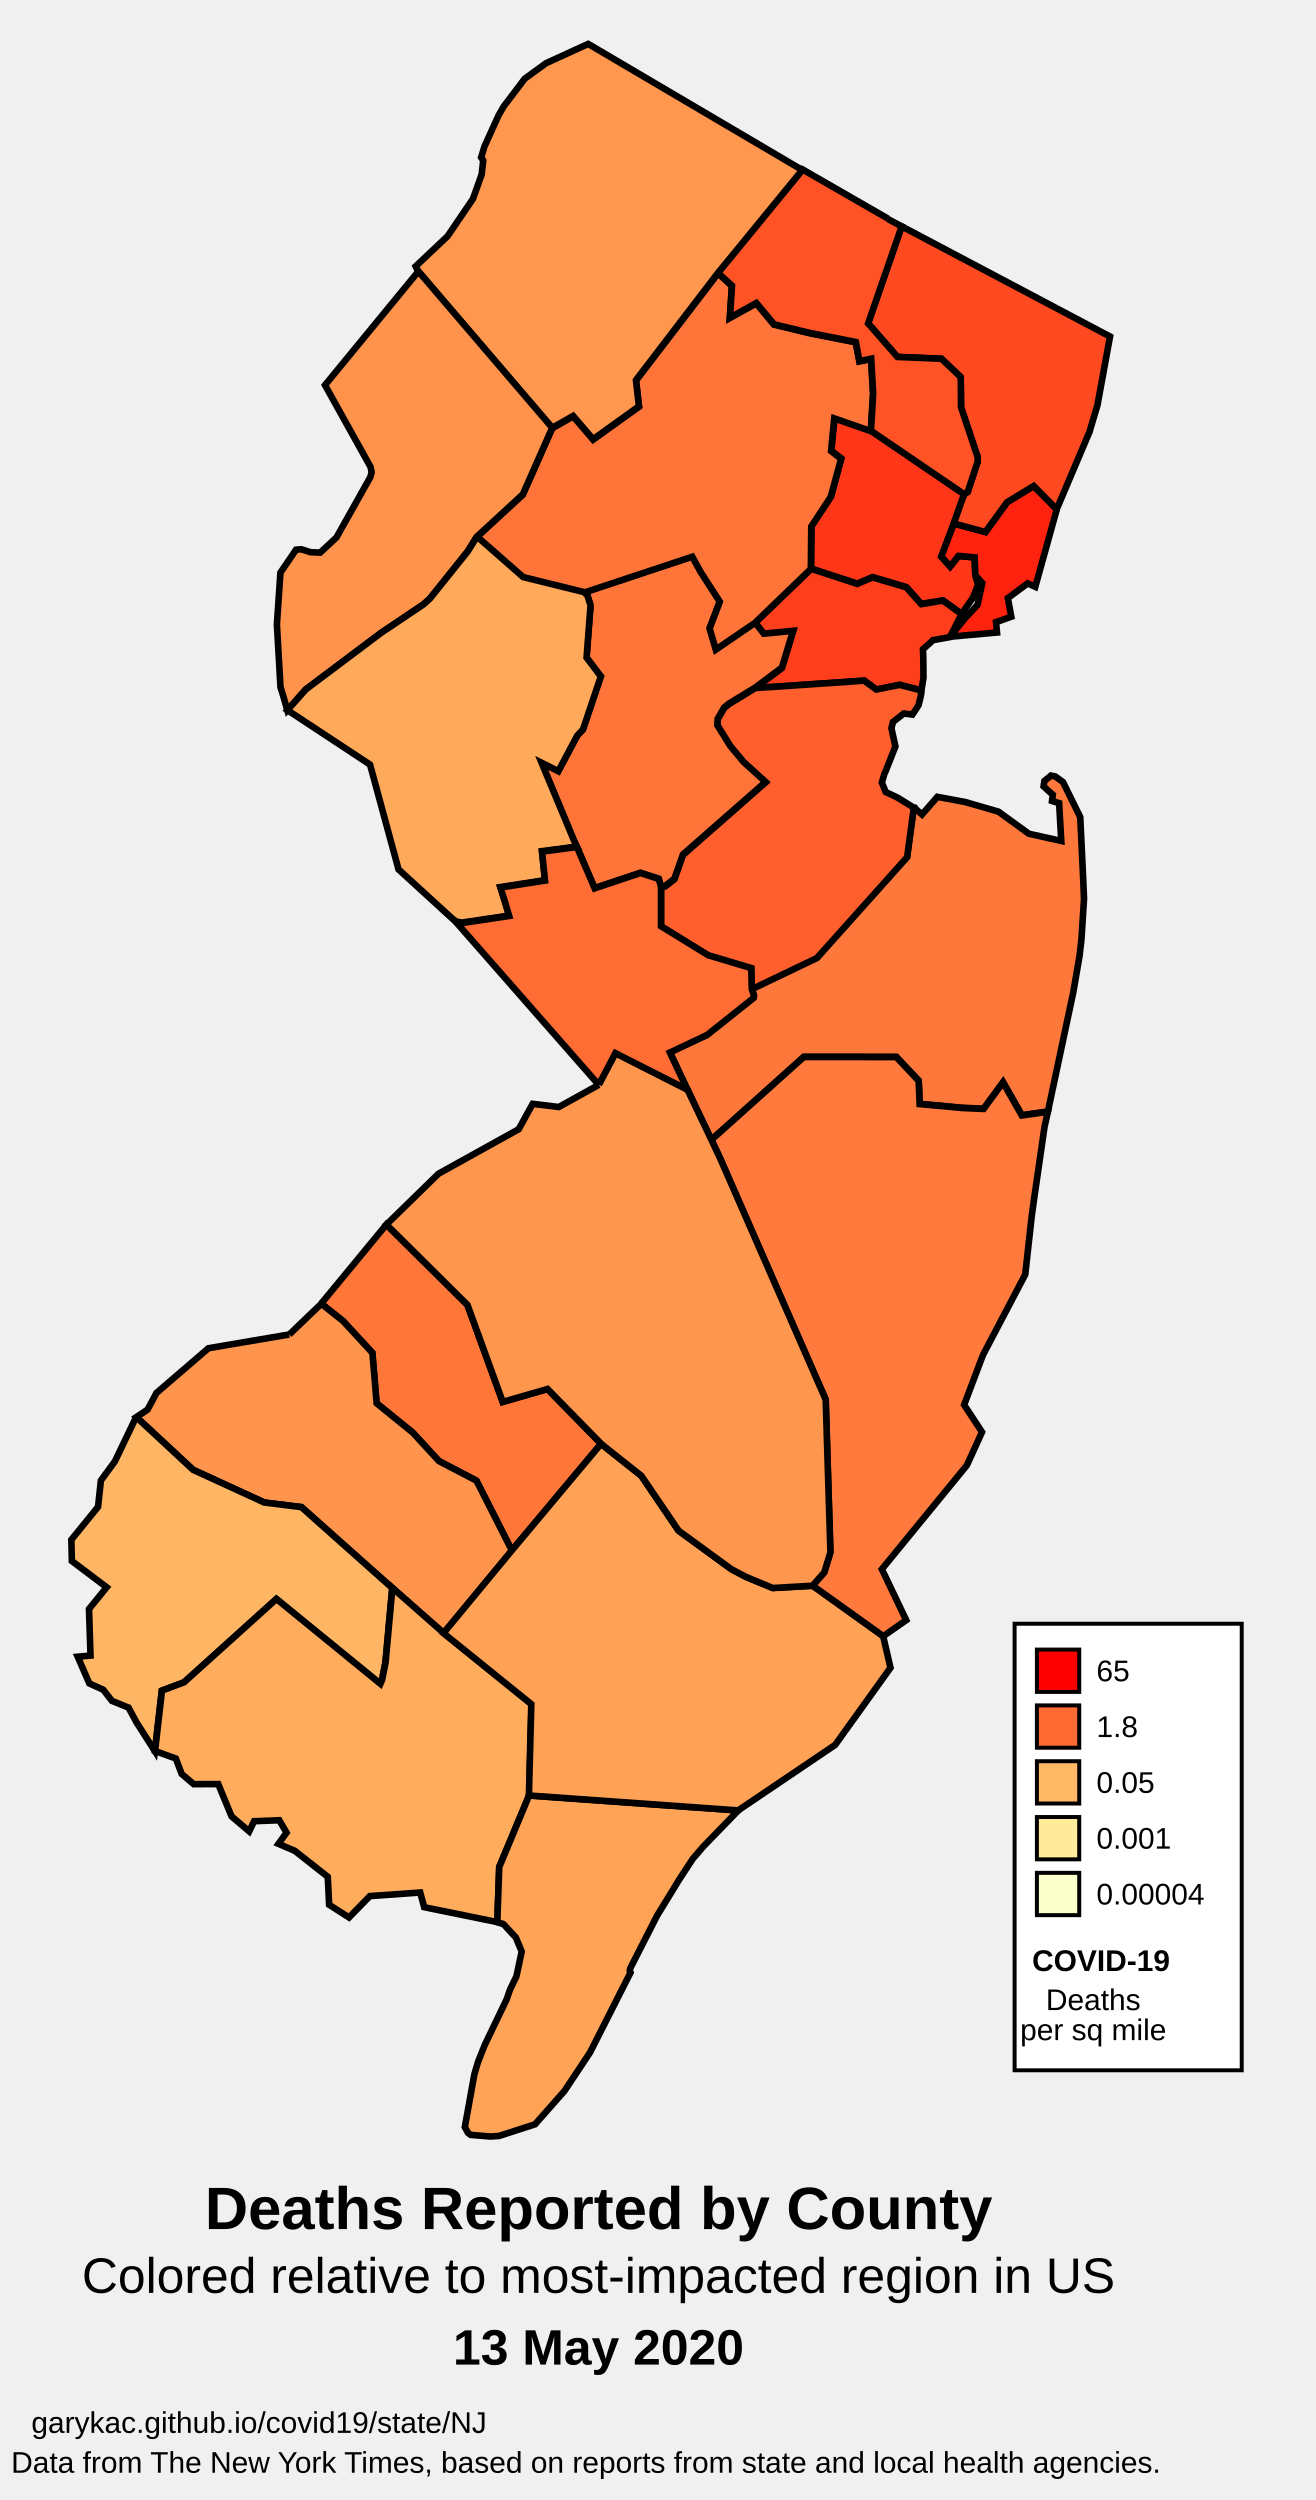
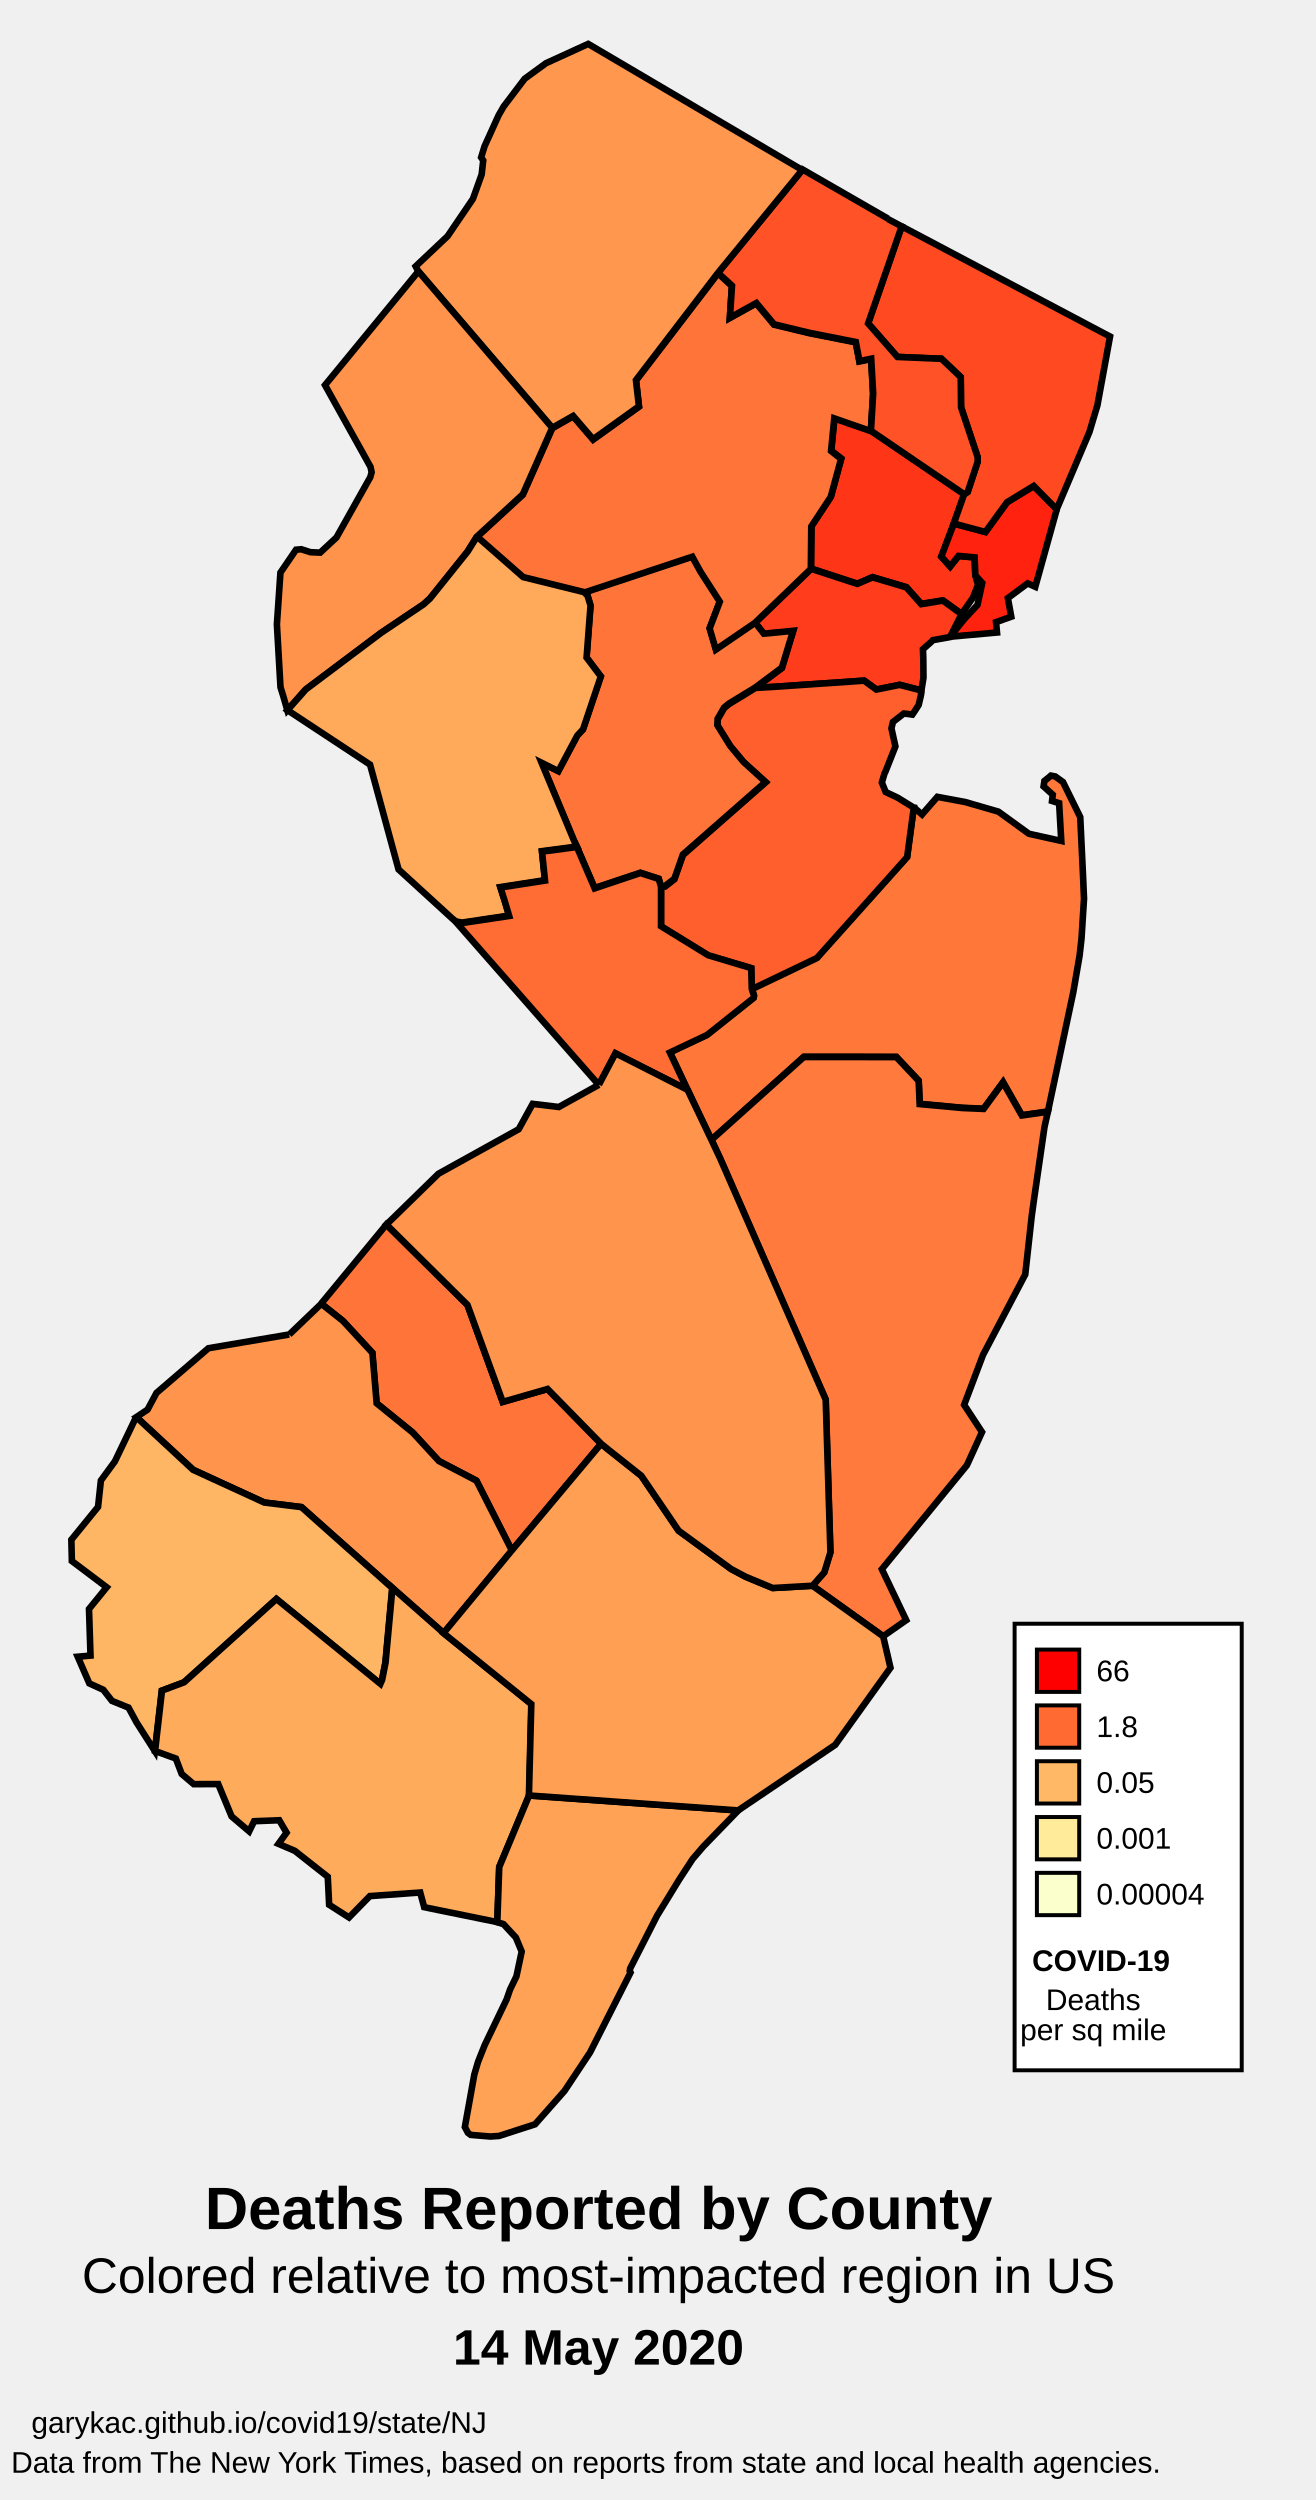
<svg xmlns="http://www.w3.org/2000/svg" width="330" height="627.07" version="1.0" id="svg2">
  <defs id="defs9439" />
  <style id="style6">
  #counties {fill:#d0d0d0;stroke:#000;stroke-width:.178;} 
  #borders {fill:none;stroke:#221e1f;stroke-width:.891;} 
  #separator {fill:none;stroke:#a9a9a9;stroke-width:2.318;}
  #legend-1 {fill:#ff0000;}
  #legend-2 {fill:#ff6a32;}
  #legend-3 {fill:#ffb866;}
  #legend-4 {fill:#ffeb99;}
  #legend-5 {fill:#faffcc;}
-   #c34001 {fill:#ffa255;}
+   #c34001 {fill:#ff9f53;}
  #c34003 {fill:#ff4921;}
-   #c34005 {fill:#ff964d;}
-   #c34007 {fill:#ff7639;}
-   #c34009 {fill:#ffa356;}
-   #c34011 {fill:#ffad5d;}
-   #c34013 {fill:#ff3618;}
-   #c34015 {fill:#ff954c;}
-   #c34017 {fill:#ff230f;}
+   #c34005 {fill:#ff954d;}
+   #c34007 {fill:#ff7539;}
+   #c34009 {fill:#ffa255;}
+   #c34011 {fill:#ffab5c;}
+   #c34013 {fill:#ff3518;}
+   #c34015 {fill:#ff944c;}
+   #c34017 {fill:#ff220f;}
  #c34019 {fill:#ffa95a;}
  #c34021 {fill:#ff6c34;}
  #c34023 {fill:#ff5f2d;}
-   #c34025 {fill:#ff783b;}
-   #c34027 {fill:#ff7539;}
+   #c34025 {fill:#ff783a;}
+   #c34027 {fill:#ff7439;}
  #c34029 {fill:#ff7a3c;}
-   #c34031 {fill:#ff5326;}
+   #c34031 {fill:#ff5226;}
  #c34033 {fill:#ffb664;}
  #c34035 {fill:#ff7539;}
  #c34037 {fill:#ff974e;}
-   #c34039 {fill:#ff3e1c;}
+   #c34039 {fill:#ff3d1c;}
  #c34041 {fill:#ff934b;}
 </style>
  <g id="layer1" style="display:inline" transform="translate(0,1.0703125e-5)">
    <g id="g10509" transform="translate(-622.3246,8.460373)">
      <rect y="398.82" x="876.817" height="112.008" width="56.966" id="rect10421" style="fill:#ffffff;fill-opacity:1;stroke:#000000;stroke-width:1;stroke-linecap:round;stroke-linejoin:miter;stroke-miterlimit:4;stroke-dasharray:none;stroke-dashoffset:0;stroke-opacity:1" />
      <rect y="405.301" x="882.409" height="10.615" width="10.615" id="legend-1" style="stroke:#000000;stroke-width:1" />
      <rect style="stroke:#000000;stroke-width:1" id="legend-2" width="10.615" height="10.615" x="882.409" y="419.301" />
      <rect y="433.301" x="882.409" height="10.615" width="10.615" id="legend-3" style="stroke:#000000;stroke-width:1" />
      <rect style="stroke:#000000;stroke-width:1" id="legend-4" width="10.615" height="10.615" x="882.409" y="447.301" />
      <rect y="461.301" x="882.409" height="10.615" width="10.615" id="legend-5" style="stroke:#000000;stroke-width:1" />
      <text id="text10456" y="413.239" x="897.338" style="font-style:normal;font-weight:normal;font-size:7.5px;line-height:125%;font-family:sans-serif;letter-spacing:0px;word-spacing:0px;fill:#000000;fill-opacity:1;stroke:none;stroke-width:1px;stroke-linecap:butt;stroke-linejoin:miter;stroke-opacity:1" xml:space="preserve">
-         <tspan style="font-style:normal;font-variant:normal;font-weight:normal;font-stretch:normal;font-family:Arial;-inkscape-font-specification:Arial" y="413.239" x="897.338" id="tspan10458">65</tspan>
+         <tspan style="font-style:normal;font-variant:normal;font-weight:normal;font-stretch:normal;font-family:Arial;-inkscape-font-specification:Arial" y="413.239" x="897.338" id="tspan10458">66</tspan>
      </text>
      <text xml:space="preserve" style="font-style:normal;font-weight:normal;font-size:7.5px;line-height:125%;font-family:sans-serif;letter-spacing:0px;word-spacing:0px;fill:#000000;fill-opacity:1;stroke:none;stroke-width:1px;stroke-linecap:butt;stroke-linejoin:miter;stroke-opacity:1" x="897.338" y="427.239" id="text10460">
        <tspan id="tspan10462" x="897.338" y="427.239" style="font-style:normal;font-variant:normal;font-weight:normal;font-stretch:normal;font-family:Arial;-inkscape-font-specification:Arial">1.8</tspan>
      </text>
      <text id="text10464" y="441.239" x="897.338" style="font-style:normal;font-weight:normal;font-size:7.5px;line-height:125%;font-family:sans-serif;letter-spacing:0px;word-spacing:0px;fill:#000000;fill-opacity:1;stroke:none;stroke-width:1px;stroke-linecap:butt;stroke-linejoin:miter;stroke-opacity:1" xml:space="preserve">
        <tspan style="font-style:normal;font-variant:normal;font-weight:normal;font-stretch:normal;font-family:Arial;-inkscape-font-specification:Arial" y="441.239" x="897.338" id="tspan10466">0.05</tspan>
      </text>
      <text xml:space="preserve" style="font-style:normal;font-weight:normal;font-size:7.5px;line-height:125%;font-family:sans-serif;letter-spacing:0px;word-spacing:0px;fill:#000000;fill-opacity:1;stroke:none;stroke-width:1px;stroke-linecap:butt;stroke-linejoin:miter;stroke-opacity:1" x="897.338" y="455.239" id="text10468">
        <tspan id="tspan10470" x="897.338" y="455.239" style="font-style:normal;font-variant:normal;font-weight:normal;font-stretch:normal;font-family:Arial;-inkscape-font-specification:Arial">0.001</tspan>
      </text>
      <text id="text10472" y="469.239" x="897.338" style="font-style:normal;font-weight:normal;font-size:7.5px;line-height:125%;font-family:sans-serif;letter-spacing:0px;word-spacing:0px;fill:#000000;fill-opacity:1;stroke:none;stroke-width:1px;stroke-linecap:butt;stroke-linejoin:miter;stroke-opacity:1" xml:space="preserve">
        <tspan style="font-style:normal;font-variant:normal;font-weight:normal;font-stretch:normal;font-family:Arial;-inkscape-font-specification:Arial" y="469.239" x="897.338" id="tspan10474">0.00004</tspan>
      </text>
      <g transform="translate(0,-2.192453)" id="g10492">
        <text xml:space="preserve" style="font-style:normal;font-weight:normal;font-size:7.5px;line-height:125%;font-family:sans-serif;text-align:center;letter-spacing:0px;word-spacing:0px;text-anchor:middle;fill:#000000;fill-opacity:1;stroke:none;stroke-width:1px;stroke-linecap:butt;stroke-linejoin:miter;stroke-opacity:1" x="905.319" y="497.919" id="text10480">
          <tspan id="tspan10482" x="905.319" y="497.919" style="font-style:normal;font-variant:normal;font-weight:normal;font-stretch:normal;font-family:Arial;-inkscape-font-specification:Arial;text-align:center;text-anchor:middle">Deaths</tspan>
        </text>
        <text id="text10484" y="505.458" x="905.319" style="font-style:normal;font-weight:normal;font-size:7.5px;line-height:125%;font-family:sans-serif;text-align:center;letter-spacing:0px;word-spacing:0px;text-anchor:middle;fill:#000000;fill-opacity:1;stroke:none;stroke-width:1px;stroke-linecap:butt;stroke-linejoin:miter;stroke-opacity:1" xml:space="preserve">
          <tspan style="font-style:normal;font-variant:normal;font-weight:normal;font-stretch:normal;font-family:Arial;-inkscape-font-specification:Arial;text-align:center;text-anchor:middle" y="505.458" x="905.319" id="tspan10486">per sq mile</tspan>
        </text>
      </g>
      <text id="text10488" y="485.919" x="905.319" style="font-style:normal;font-weight:normal;font-size:7.5px;line-height:125%;font-family:sans-serif;text-align:center;letter-spacing:0px;word-spacing:0px;text-anchor:middle;fill:#000000;fill-opacity:1;stroke:none;stroke-width:1px;stroke-linecap:butt;stroke-linejoin:miter;stroke-opacity:1" xml:space="preserve">
        <tspan style="font-style:normal;font-variant:normal;font-weight:bold;font-stretch:normal;font-family:Arial;-inkscape-font-specification:'Arial Bold';text-align:center;text-anchor:middle" y="485.919" x="905.319" id="tspan10490">COVID-19</tspan>
      </text>
    </g>
    <text xml:space="preserve" style="font-style:normal;font-weight:normal;font-size:7.5px;line-height:125%;font-family:sans-serif;text-align:center;letter-spacing:0px;word-spacing:0px;text-anchor:middle;fill:#000000;fill-opacity:1;stroke:none;stroke-width:1px;stroke-linecap:butt;stroke-linejoin:miter;stroke-opacity:1" x="151.849" y="620.237" id="text10498">
      <tspan id="tspan10500" x="151.849" y="620.237" style="font-style:normal;font-variant:normal;font-weight:normal;font-stretch:normal;font-family:Arial;-inkscape-font-specification:Arial;text-align:center;text-anchor:middle">Data from The New York Times, based on reports from state and local health agencies.</tspan>
    </text>
    <g id="g10510" transform="translate(-504.6264,0.4679467)">
      <text xml:space="preserve" style="font-style:normal;font-weight:normal;font-size:7.5px;line-height:125%;font-family:sans-serif;text-align:center;letter-spacing:0px;word-spacing:0px;text-anchor:middle;fill:#000000;fill-opacity:1;stroke:none;stroke-width:1px;stroke-linecap:butt;stroke-linejoin:miter;stroke-opacity:1" x="661.613" y="558.64" id="text10502">
        <tspan id="tspan10504" x="661.613" y="558.64" style="font-style:normal;font-variant:normal;font-weight:bold;font-stretch:normal;font-size:15px;font-family:Arial;-inkscape-font-specification:'Arial Bold';text-align:center;text-anchor:middle">Deaths Reported by County</tspan>
      </text>
      <text id="text10506" y="574.64" x="661.57" style="font-style:normal;font-weight:normal;font-size:7.5px;line-height:125%;font-family:sans-serif;text-align:center;letter-spacing:0px;word-spacing:0px;text-anchor:middle;fill:#000000;fill-opacity:1;stroke:none;stroke-width:1px;stroke-linecap:butt;stroke-linejoin:miter;stroke-opacity:1" xml:space="preserve">
        <tspan style="font-style:normal;font-variant:normal;font-weight:normal;font-stretch:normal;font-size:12.5px;font-family:Arial;-inkscape-font-specification:Arial;text-align:center;text-anchor:middle" y="574.64" x="661.57" id="tspan10508">Colored relative to most-impacted region in US</tspan>
      </text>
      <text xml:space="preserve" style="font-style:normal;font-weight:normal;font-size:7.5px;line-height:125%;font-family:sans-serif;text-align:center;letter-spacing:0px;word-spacing:0px;text-anchor:middle;fill:#000000;fill-opacity:1;stroke:none;stroke-width:1px;stroke-linecap:butt;stroke-linejoin:miter;stroke-opacity:1" x="661.57" y="592.64" id="text10536">
-         <tspan id="tspan10538" x="661.57" y="592.64" style="font-style:normal;font-variant:normal;font-weight:bold;font-stretch:normal;font-size:12.5px;font-family:Arial;-inkscape-font-specification:'Arial Bold';text-align:center;text-anchor:middle">13 May 2020</tspan>
+         <tspan id="tspan10538" x="661.57" y="592.64" style="font-style:normal;font-variant:normal;font-weight:bold;font-stretch:normal;font-size:12.5px;font-family:Arial;-inkscape-font-specification:'Arial Bold';text-align:center;text-anchor:middle">14 May 2020</tspan>
      </text>
    </g>
    <text id="text10516" y="610.237" x="7.866" style="font-style:normal;font-weight:normal;font-size:7.5px;line-height:125%;font-family:sans-serif;text-align:end;letter-spacing:0px;word-spacing:0px;text-anchor:end;fill:#000000;fill-opacity:1;stroke:none;stroke-width:1px;stroke-linecap:butt;stroke-linejoin:miter;stroke-opacity:1" xml:space="preserve">
      <tspan style="font-style:normal;font-variant:normal;font-weight:normal;font-stretch:normal;font-family:Arial;-inkscape-font-specification:Arial;text-align:start;text-anchor:start" y="610.237" x="7.866" id="tspan10518">garykac.github.io/covid19/state/NJ</tspan>
    </text>
  </g>
  <g id="layer2" style="display:inline;fill:#fff;stroke:#000;stroke-width:.178;" transform="translate(0,1.0703125e-5)">
    <g id="g25761" transform="matrix(9.136597,1.812447,-1.812447,9.136597,-7596.108,-3365.373)">
      <path id="c34025" d="m 898.58,212.247 0.259,0.148 0.313,-0.546 0.762,-0.009 0.929,0.08 0.919,0.424 0.894,0.021 -0.255,-0.987 -0.198,-0.021 -0.014,-0.169 -0.286,-0.171 -0.007,-0.149 0.089,-0.105 0.055,-0.07 0.121,0 0.232,0.107 0.639,0.835 0.385,1.55 0.13,0.535 0.011,0.04 0.144,1.075 0.039,0.467 0.025,0.99 -0.045,3.287 -0.669,0.236 -0.669,-0.774 -0.374,0.802 -0.571,0.088 -1.144,0.119 -0.148,-0.609 -0.715,-0.51 -2.444,0.483 -2.007,2.676 -0.893,-1.196 -0.665,-0.901 0.891,-0.659 1.034,-1.221 0,-0.06 -0.095,-0.168 1.559,-1.166 1.854,-3.136 -0.084,-1.347" style="stroke:#000" />
      <path id="c34029" d="m 894.98,222.097 2.007,-2.676 2.444,-0.483 0.715,0.51 0.148,0.609 1.144,-0.119 0.571,-0.088 0.374,-0.802 0.669,0.774 0.669,-0.235 -0.009,0.426 0.098,1.879 0.03,0.523 0.136,1.59 -0.694,2.345 -0.237,1.418 0.615,0.626 -0.226,0.956 -1.701,3.19 0.91,1.219 -0.524,0.546 -2.134,-0.967 0.241,-0.415 0.057,-0.562 -0.925,-4.009 -4.042,-5.804 -0.337,-0.458" style="stroke:#000" />
      <path id="c34013" d="m 895.48,202.527 2.797,1.189 -0.121,0.829 -0.158,0.939 0.285,0.213 0.165,-0.321 0.434,-0.045 0.112,0.469 0.122,0.237 -0.07,0.371 -0.211,0.481 -0.566,-0.259 -0.552,0.206 -0.482,-0.364 -0.945,-0.088 -0.37,0.253 -1.3,-0.157 -0.211,-1.122 0.359,-0.884 0.074,-1.059 -0.306,-0.156 -0.086,-0.878 1.032,0.144" style="stroke:#000" />
      <path id="c34039" d="m 894.62,206.487 1.3,0.157 0.37,-0.253 0.945,0.088 0.482,0.364 0.552,-0.206 0.566,0.259 -0.186,0.666 -0.356,0.141 -0.08,0.03 -0.039,0.06 -0.176,0.232 0.056,0.236 0.107,0.515 0.012,0.346 -0.604,-0.034 -0.589,0.246 -0.371,-0.171 -2.349,0.636 -0.483,0.125 0.595,-0.661 0.103,-1.03 -0.758,0.228 -0.293,-0.251 1.196,-1.719" style="stroke:#000" />
      <path id="c34017" d="m 900.8,203.627 -0.162,2.161 -0.22,-0.05 -0.445,0.492 0.187,0.474 -0.373,0.223 0.079,0.269 -1.218,0.357 0.287,-0.545 0.272,-0.441 0.01,-0.602 -0.223,-0.167 -0.112,-0.469 -0.434,0.045 -0.165,0.321 -0.285,-0.213 0.158,-0.939 0.88,0.058 0.415,-0.899 0.62,-0.571 0.729,0.496" style="stroke:#000" />
      <path id="c34003" d="m 895.22,196.967 6.081,1.819 0.027,1.884 -0.071,0.747 -0.46,2.211 -0.729,-0.496 -0.62,0.571 -0.415,0.899 -0.88,-0.058 0.121,-0.829 0.08,-0.08 0.105,-0.85 -0.025,-0.122 -0.699,-1.228 -0.166,-0.795 -0.605,-0.384 -1.173,0.182 -0.95,-0.732 0.378,-2.739" style="stroke:#000" />
      <path id="c34023" d="m 898.17,209.117 0.016,0.129 -0.009,0.273 -0.076,0.195 -0.041,0.094 -0.112,0.006 -0.119,0.01 -0.242,0.28 -0.007,0.176 0.2,0.457 -0.135,0.737 -0.011,0.03 -0.023,0.257 0.151,0.231 0.343,0.086 0.471,0.176 0.01,0 0.084,1.347 -1.854,3.136 -1.559,1.166 -0.124,-0.548 -1.204,-0.114 -1.398,-0.52 -0.207,-1.046 0.105,-0.03 0.209,-0.241 0.099,-0.686 1.802,-2.349 -0.687,-0.414 -0.435,-0.353 -0.449,-0.481 -0.025,-0.168 0.112,-0.331 0.105,-0.129 0.617,-0.568 0.483,-0.125 2.349,-0.636 0.371,0.171 0.589,-0.246 0.604,0.034" style="stroke:#000" />
      <path id="c34035" d="m 893.42,208.197 0.293,0.251 0.758,-0.228 -0.103,1.03 -0.595,0.661 -0.617,0.568 -0.105,0.129 -0.112,0.331 0.025,0.168 0.449,0.481 0.435,0.353 0.687,0.414 -1.802,2.349 -0.099,0.686 -0.209,0.241 -0.105,0.03 -0.102,-0.191 -0.515,-0.06 -1.127,0.644 -0.69,-1.004 -0.107,-0.144 -1.263,-1.884 0.487,0.132 0.313,-1.038 0.119,-0.191 0.193,-1.494 -0.475,-0.424 -0.168,-1.395 -0.128,-0.24 -0.112,-0.08 2.676,-1.519 0.299,0.356 0.664,0.688 -0.129,0.761 0.275,0.524 0.891,-0.909" style="stroke:#000" />
      <path id="c34027" d="m 890.61,199.167 0.438,0.266 0.113,0.856 0.621,-0.526 0.58,0.47 0.98,0.04 1.272,0 0.196,0.485 0.297,-0.125 0.236,0.911 0.135,0.993 -1.032,-0.144 0.086,0.878 0.306,0.156 -0.074,1.059 -0.359,0.884 0.211,1.122 -1.196,1.719 -0.891,0.909 -0.275,-0.524 0.129,-0.761 -0.664,-0.688 -0.299,-0.356 -2.676,1.519 -1.688,-0.078 -1.431,-0.828 0.994,-1.361 0.429,-1.911 0.491,-0.425 0.65,0.51 1.038,-1.109 -0.216,-0.676 1.599,-3.251" style="stroke:#000" />
      <path id="c34031" d="m 894.82,196.847 0.401,0.121 -0.378,2.739 0.95,0.732 1.173,-0.182 0.605,0.384 0.166,0.795 0.699,1.228 0.025,0.122 -0.105,0.85 -0.08,0.08 -2.797,-1.189 -0.135,-0.993 -0.236,-0.911 -0.297,0.125 -0.196,-0.485 -1.272,0 -0.98,-0.04 -0.58,-0.47 -0.621,0.526 -0.113,-0.856 -0.438,-0.266 1.694,-3.173 2.516,0.852" style="stroke:#000" />
      <path id="c34037" d="m 892.3,195.997 -1.694,3.173 -1.599,3.251 0.216,0.676 -1.038,1.109 -0.65,-0.51 -0.491,0.425 -4.356,-3.432 -0.096,-0.119 0.685,-0.963 0.474,-1.118 0.103,-0.692 -0.032,-0.378 -0.071,-0.07 0.032,-0.313 0.209,-0.892 0.087,-0.257 0.41,-0.843 0.481,-0.522 1.014,-0.731 6.315,2.209" style="stroke:#000" />
      <path id="c34041" d="m 882.69,200.687 4.356,3.432 -0.429,1.911 -0.994,1.361 -0.166,0.44 -0.749,1.439 -0.137,0.185 -0.979,0.983 -1.688,1.884 -0.376,0.644 -0.187,-0.362 -0.114,-0.209 -0.424,-1.64 -0.178,-1.387 0.292,-0.686 0.136,-0.04 0.257,0.03 0.26,-0.04 0.351,-0.486 0.578,-1.771 0.009,-0.135 -0.057,-0.136 -1.631,-1.922 1.872,-3.496" style="stroke:#000" />
      <path id="c34019" d="m 885.63,207.387 1.431,0.828 1.688,0.078 0.112,0.08 0.128,0.24 0.168,1.395 0.475,0.424 -0.193,1.494 -0.119,0.191 -0.313,1.038 -0.487,-0.132 1.263,1.884 0.107,0.144 -0.896,0.304 0.231,0.75 -1.141,0.416 0.179,0.327 0.201,0.379 -1.211,0.435 -0.168,0 -0.114,-0.06 -1.671,-1.013 -1.302,-2.619 -2.466,-1.005 0.376,-0.644 1.688,-1.884 0.979,-0.983 0.137,-0.185 0.749,-1.439 0.166,-0.44" style="stroke:#000" />
      <path id="c34021" d="m 889.89,215.057 0.69,1.004 1.127,-0.644 0.515,0.06 0.102,0.191 0.207,1.046 1.398,0.52 1.204,0.114 0.124,0.548 0.095,0.168 0,0.06 -1.034,1.221 -0.891,0.659 0.665,0.901 -2.096,-0.588 -0.273,0.918 -4.636,-3.561 0.168,0 1.211,-0.435 -0.201,-0.379 -0.179,-0.327 1.141,-0.416 -0.231,-0.75 0.896,-0.304" style="stroke:#000" />
      <path id="c34007" d="m 885.53,228.467 1.309,-2.433 2.562,1.698 1.44,2.377 1.115,-0.576 1.705,1.167 -1.801,3.288 -1.304,-1.662 -1.094,-0.321 -0.843,-0.617 -1.105,-0.583 -0.377,-1.311 -0.94,-0.685 -0.667,-0.344" style="stroke:#000" />
      <path id="c34015" d="m 884.85,229.447 0.686,-0.981 0.667,0.344 0.94,0.685 0.377,1.311 1.105,0.583 0.843,0.617 1.094,0.321 1.304,1.662 -1.371,2.54 -1.592,-0.925 -2.823,-1.661 -1.006,0.073 -2.052,-0.491 -1.777,-1.097 0.256,-0.255 0.149,-0.489 1.138,-1.452 2.061,-0.786" style="stroke:#000" />
      <path id="c34033" d="m 881.24,232.427 1.777,1.097 2.052,0.491 1.006,-0.073 2.823,1.661 0.21,2.007 0,0.476 -0.025,0.113 -3.19,-1.696 -2.002,2.684 -0.542,0.336 0.134,1.632 -0.632,-0.66 -0.291,-0.351 -0.473,-0.091 -0.287,-0.248 -0.402,-0.095 -0.447,-0.644 0.332,-0.097 -0.284,-1.223 0.353,-0.666 -1.057,-0.511 -0.125,-0.56 0.533,-1.007 -0.063,-0.712 0.269,-0.578 0.329,-1.282" style="stroke:#000" />
      <path id="c34011" d="m 893.6,240.367 -0.413,2.044 0.238,1.466 -2.01,-0.011 -0.182,-0.367 -1.311,0.359 -0.439,0.674 -0.591,-0.232 -0.183,-0.731 -1.006,-0.513 -0.469,-0.099 0.155,-0.338 -0.258,-0.29 -0.658,0.157 -0.078,0.294 -0.543,-0.303 -0.522,-0.783 -0.648,0.13 -0.37,-0.206 -0.236,-0.377 -0.588,-0.09 -0.134,-1.632 0.542,-0.336 2.002,-2.684 3.19,1.696 0.025,-0.113 0,-0.476 -0.21,-2.007 1.592,0.925 2.692,1.415 0.416,2.426" style="stroke:#000" />
      <path id="c34009" d="m 893.6,240.367 5.604,-0.701 -0.733,1.134 -0.218,0.387 -0.248,0.617 -0.394,1.067 -0.433,1.53 0,0.07 0.007,0.01 0.023,0.03 -0.651,2.323 -0.472,1.148 -0.604,1.038 -0.891,0.497 -0.225,0.06 -0.53,0.06 -0.082,-0.04 -0.112,-0.137 -0.025,-1.437 0.032,-0.355 0.089,-0.481 0.339,-1.318 0.039,-0.28 0.099,-0.38 0.009,-0.682 -0.227,-0.339 -0.396,-0.289 -0.175,-0.02 -0.238,-1.466 0.413,-2.044" style="stroke:#000" />
      <path id="c34001" d="m 902.12,234.307 0.357,0.792 -1.056,2.326 -2.221,2.241 -5.604,0.701 -0.416,-2.426 -2.692,-1.415 1.371,-2.54 1.801,-3.288 0.242,0.128 0.986,0.507 1.273,1.255 1.59,0.738 0.426,0.128 0.77,0.154 1.038,-0.268 2.134,0.967" style="stroke:#000" />
      <path id="c34005" d="m 891.72,221.227 0.273,-0.918 2.096,0.588 0.893,1.196 0.337,0.458 4.042,5.804 0.925,4.009 -0.057,0.562 -0.241,0.415 -1.038,0.268 -0.77,-0.154 -0.426,-0.128 -1.59,-0.738 -1.273,-1.255 -0.986,-0.507 -0.242,-0.128 -1.705,-1.167 -1.115,0.576 -1.44,-2.377 -2.562,-1.698 1.109,-1.616 1.885,-1.595 0.236,-0.743 0.707,-0.054 0.942,-0.797" style="stroke:#000" />
    </g>
  </g>
</svg>
